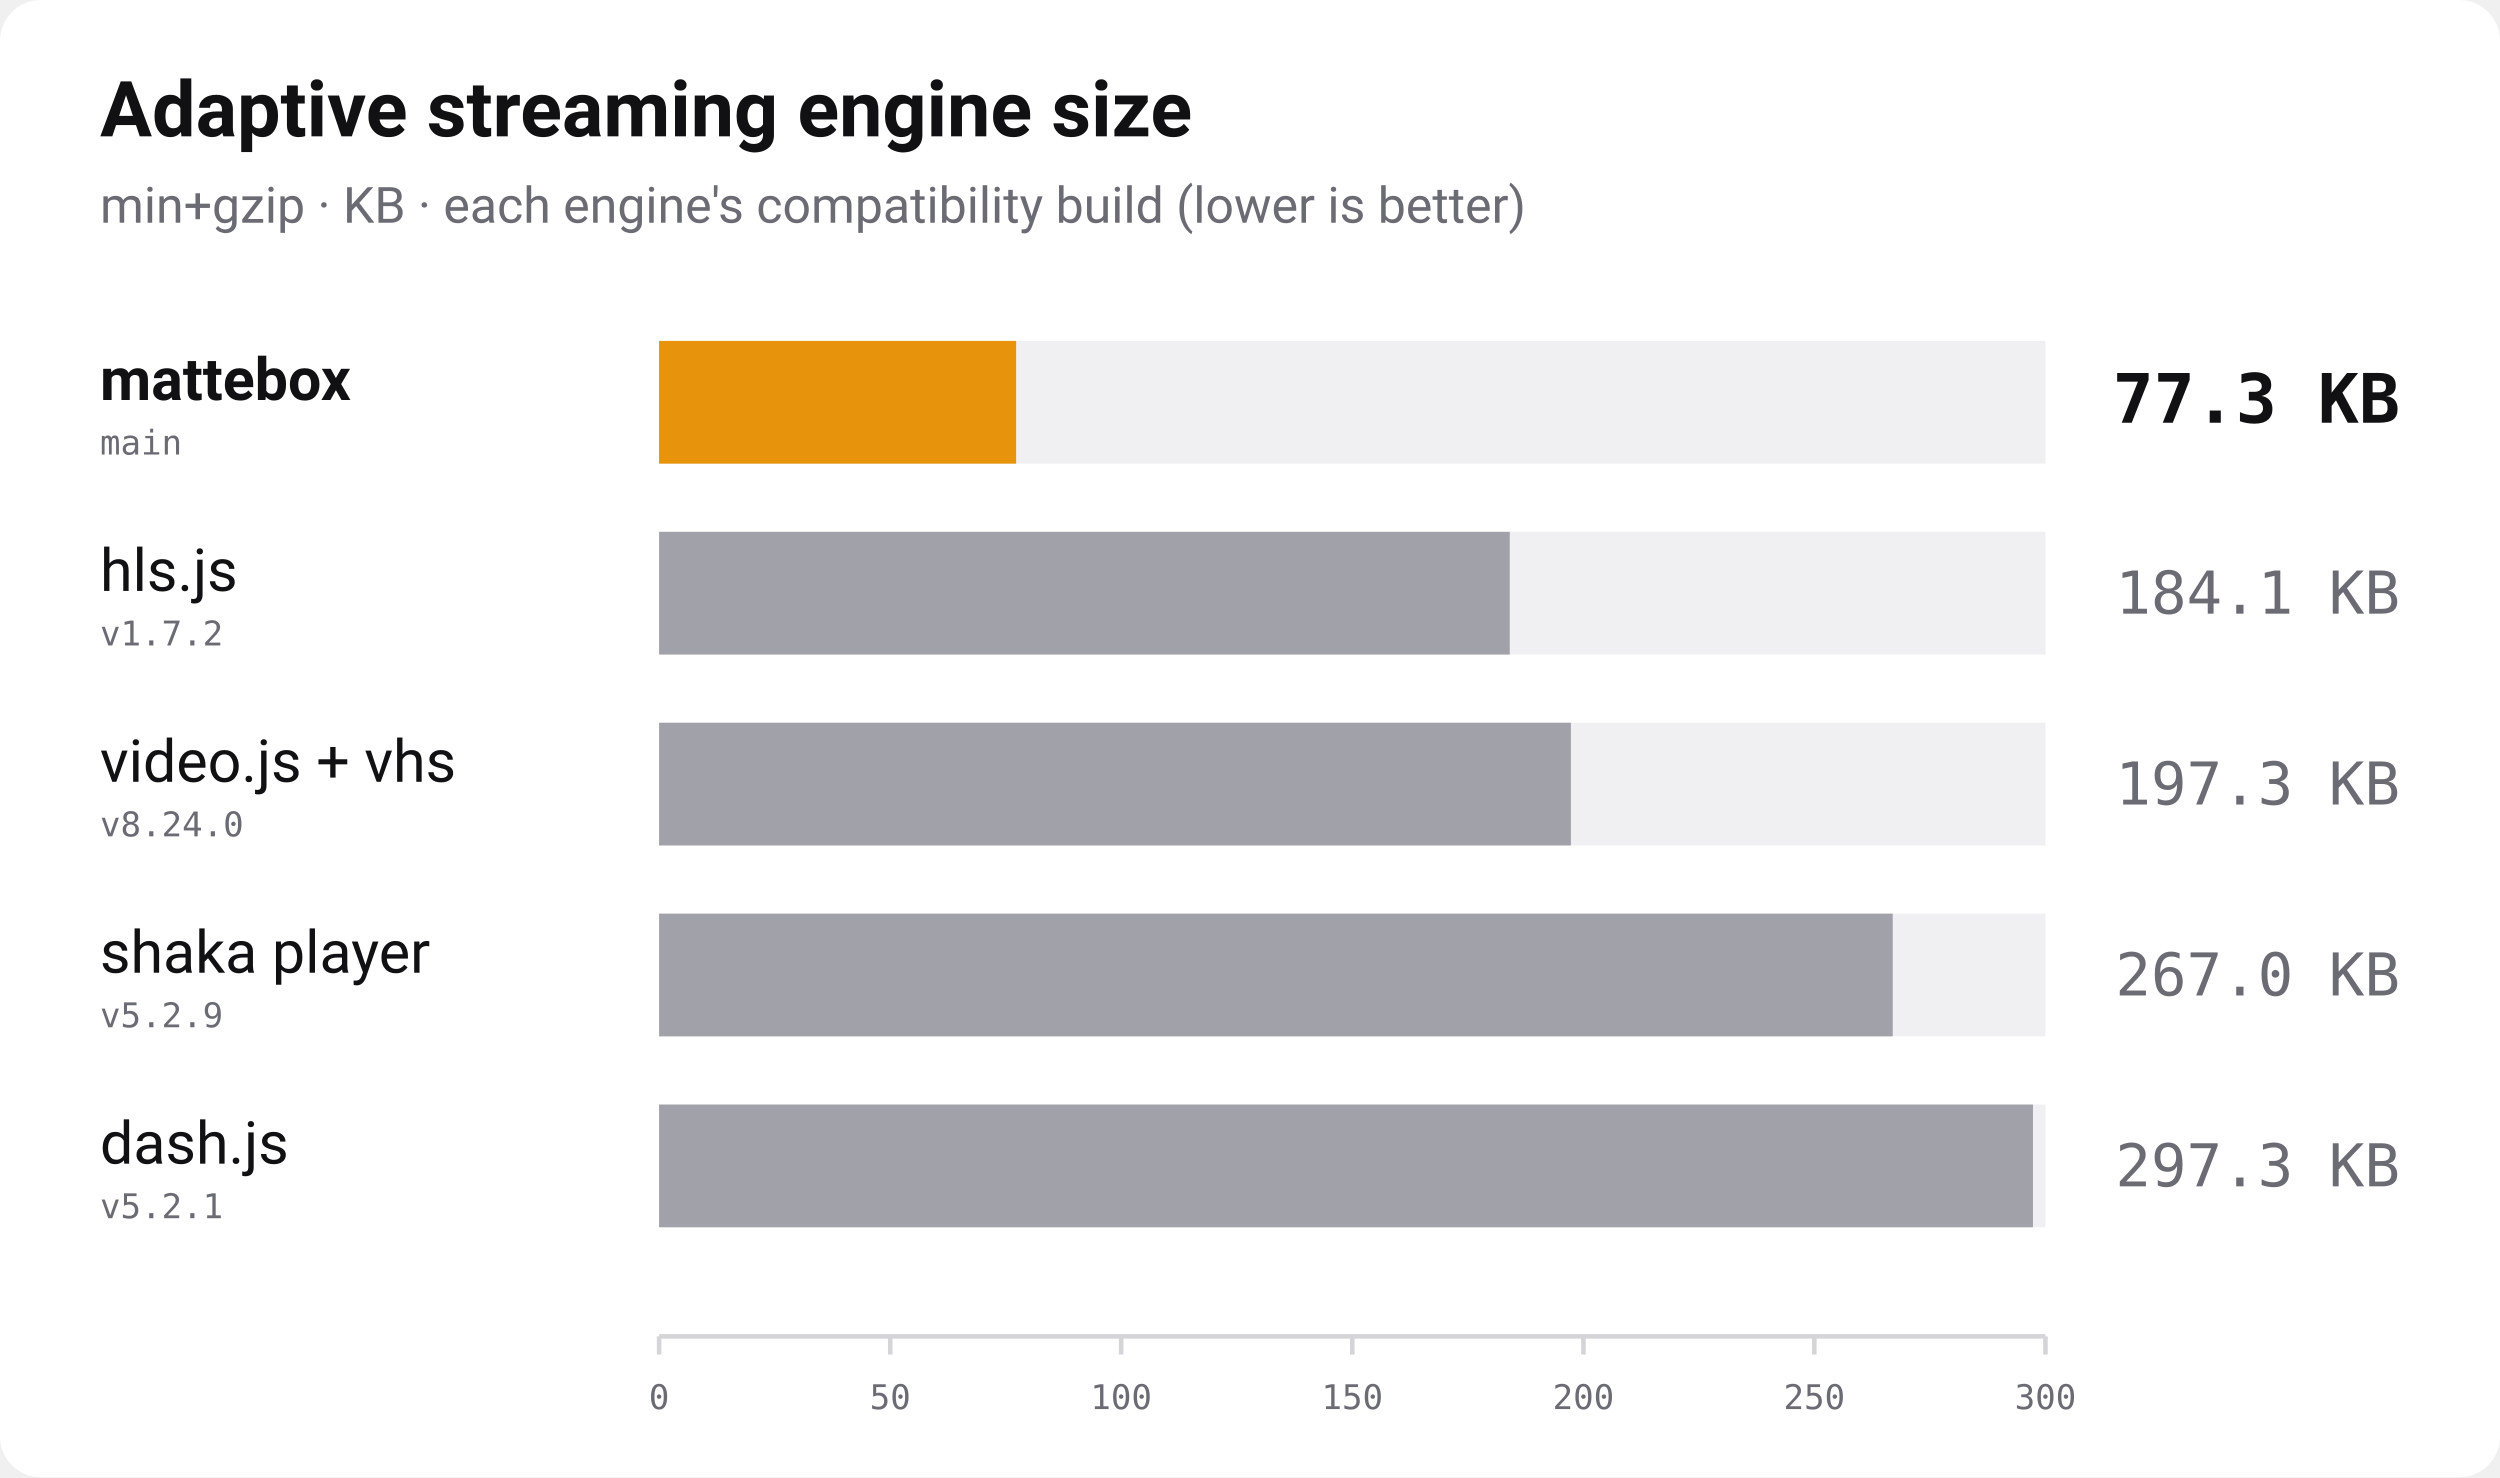
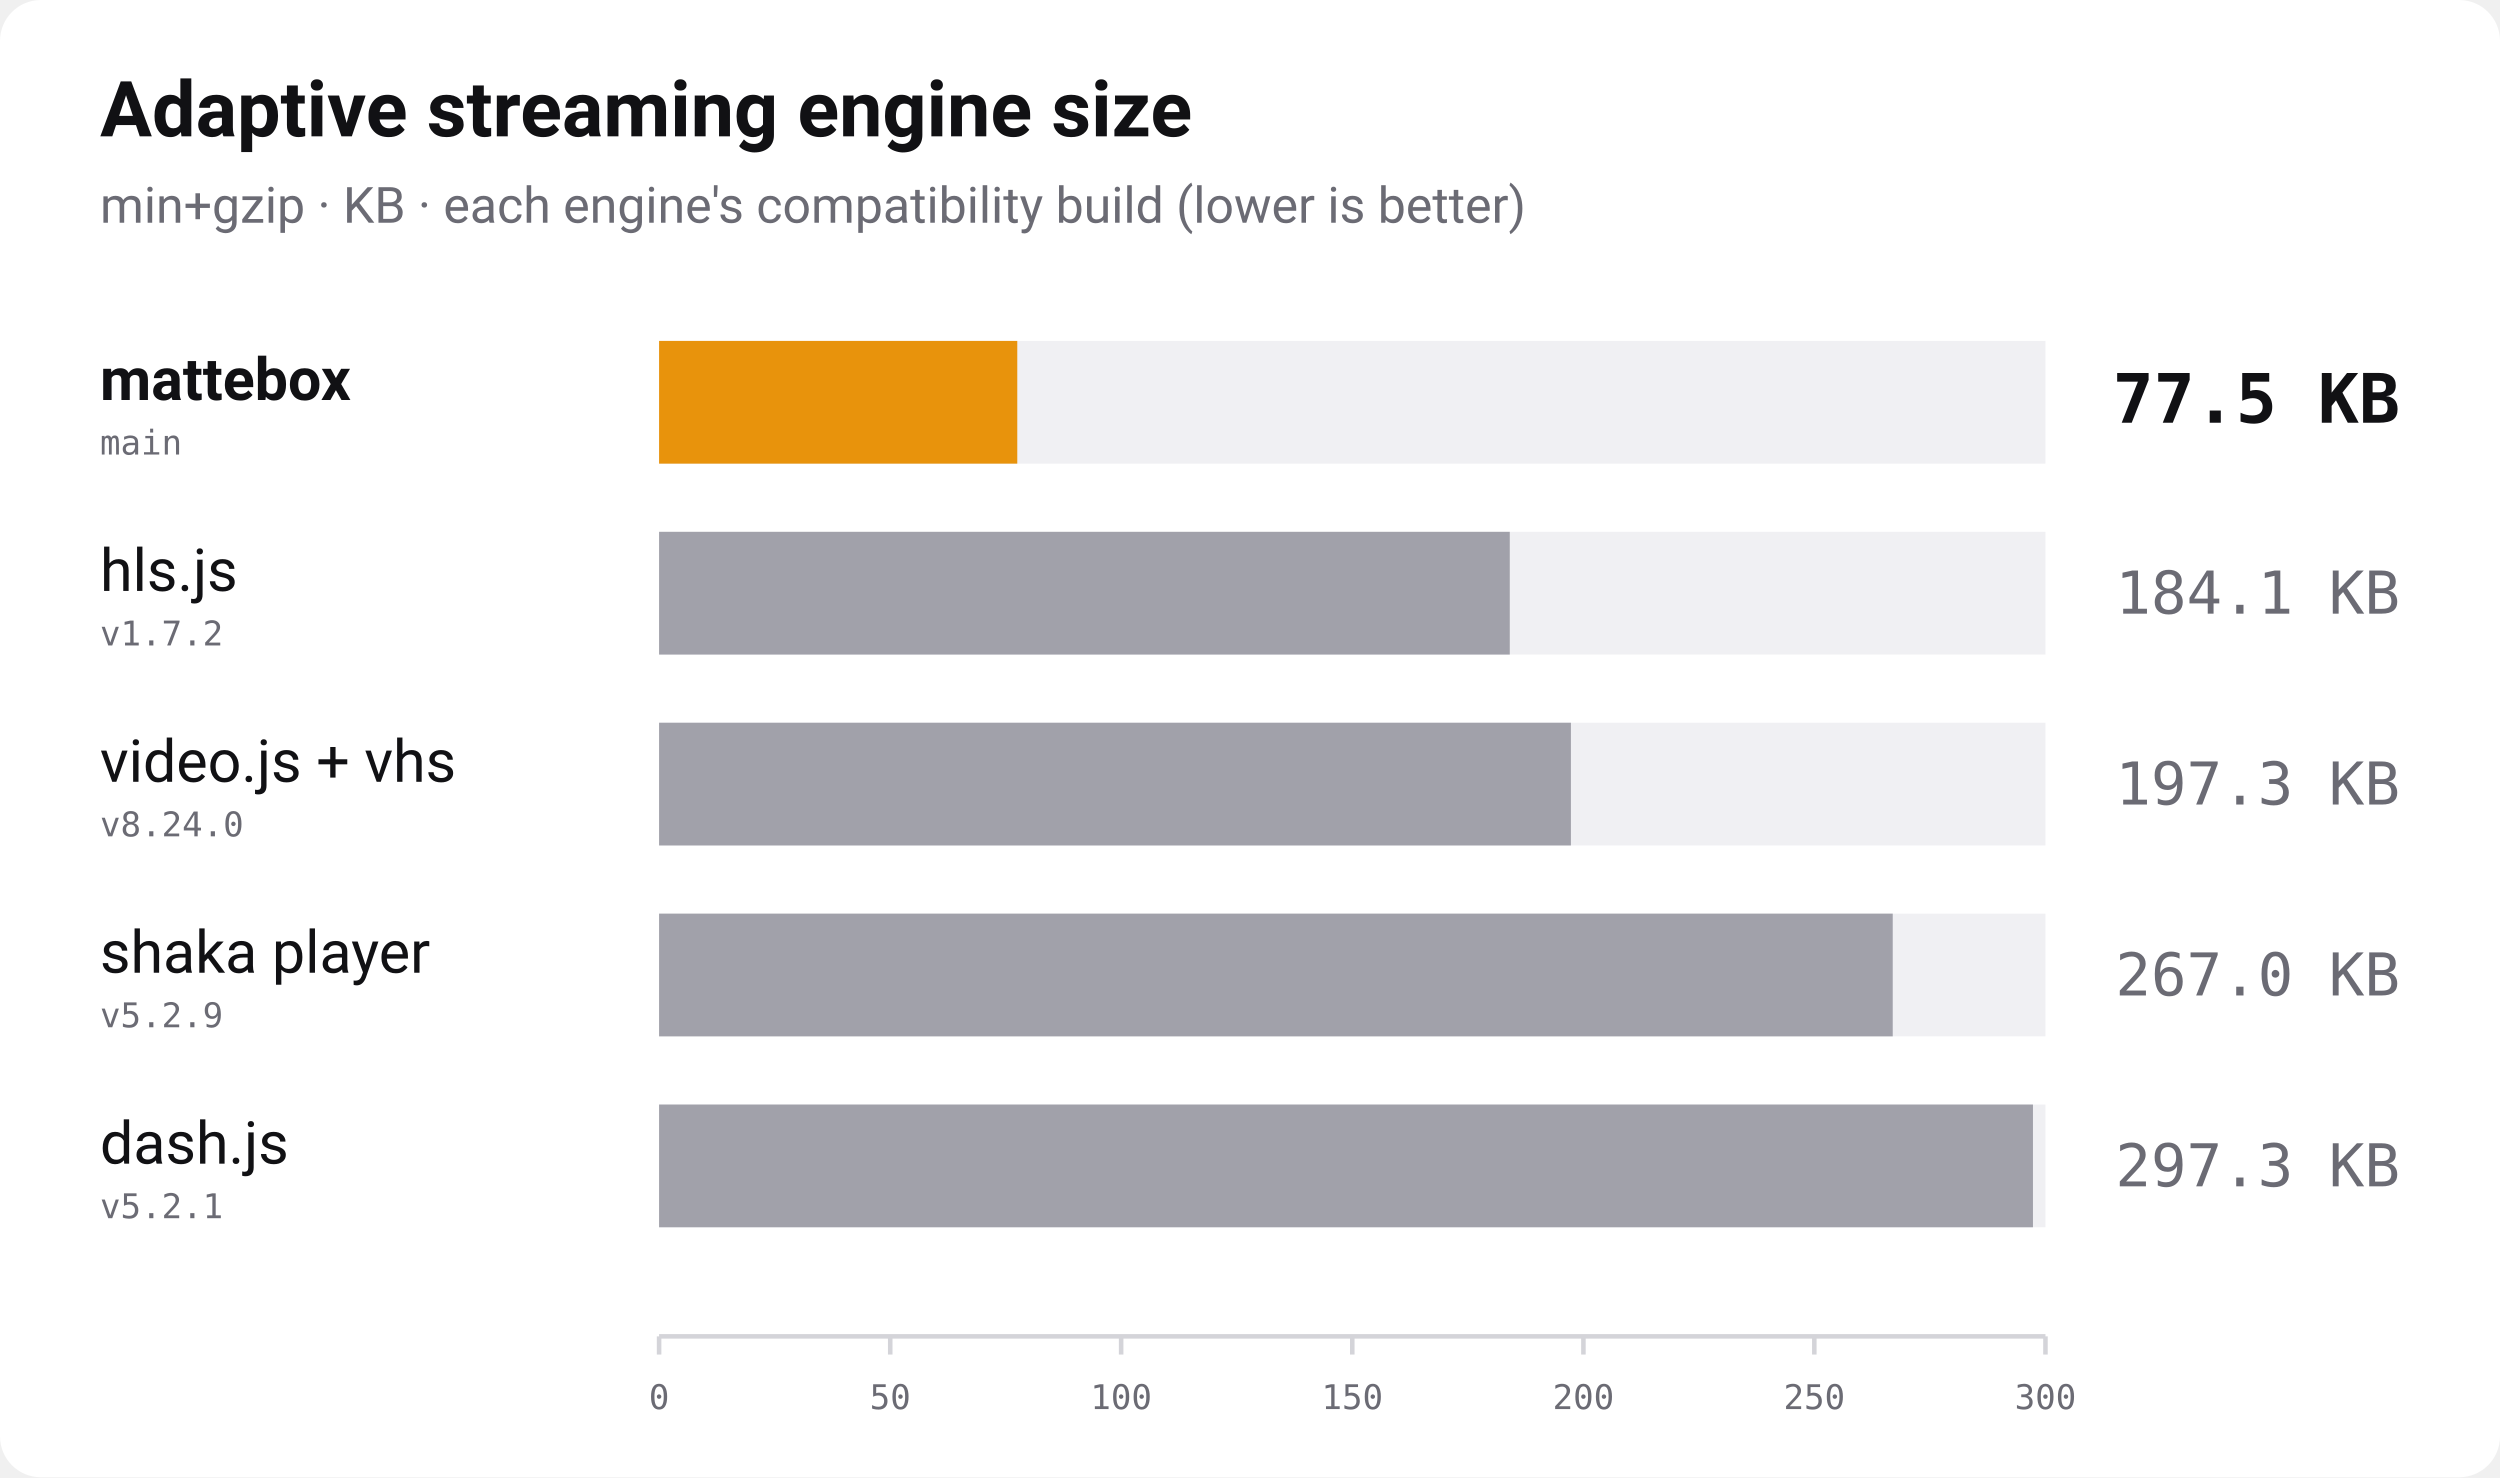
<svg xmlns="http://www.w3.org/2000/svg" width="1100" height="650" viewBox="0 0 1100 650" role="img" aria-label="Bundle size of adaptive streaming players, min+gzip, lower is better">
  <rect width="1100" height="650" rx="18" fill="#ffffff" />
  <text x="44" y="60" font-family="-apple-system, 'Segoe UI', Roboto, Helvetica, Arial, sans-serif" font-size="34" font-weight="700" fill="#111114">Adaptive streaming engine size</text>
  <text x="44" y="98" font-family="-apple-system, 'Segoe UI', Roboto, Helvetica, Arial, sans-serif" font-size="22" fill="#6b6b74">min+gzip · KB · each engine's compatibility build (lower is better)</text>
  <text x="44" y="176" font-family="-apple-system, 'Segoe UI', Roboto, Helvetica, Arial, sans-serif" font-size="26" font-weight="700" fill="#111114">mattebox</text>
  <text x="44" y="200" font-family="ui-monospace, 'SF Mono', Menlo, Consolas, monospace" font-size="15" fill="#6b6b74">main</text>
  <rect x="290" y="150" width="610" height="54" fill="#f0f0f3" />
-   <rect x="290" y="150" width="157.1" height="54" fill="#e8930c" />
-   <text x="1056" y="186" text-anchor="end" font-family="ui-monospace, 'SF Mono', Menlo, Consolas, monospace" font-size="30" font-weight="700" fill="#111114">77.3 KB</text>
+   <rect x="290" y="150" width="157.6" height="54" fill="#e8930c" />
+   <text x="1056" y="186" text-anchor="end" font-family="ui-monospace, 'SF Mono', Menlo, Consolas, monospace" font-size="30" font-weight="700" fill="#111114">77.5 KB</text>
  <text x="44" y="260" font-family="-apple-system, 'Segoe UI', Roboto, Helvetica, Arial, sans-serif" font-size="26" font-weight="400" fill="#111114">hls.js</text>
  <text x="44" y="284" font-family="ui-monospace, 'SF Mono', Menlo, Consolas, monospace" font-size="15" fill="#6b6b74">v1.7.2</text>
  <rect x="290" y="234" width="610" height="54" fill="#f0f0f3" />
  <rect x="290" y="234" width="374.3" height="54" fill="#a1a1aa" />
  <text x="1056" y="270" text-anchor="end" font-family="ui-monospace, 'SF Mono', Menlo, Consolas, monospace" font-size="26" font-weight="400" fill="#6b6b74">184.1 KB</text>
  <text x="44" y="344" font-family="-apple-system, 'Segoe UI', Roboto, Helvetica, Arial, sans-serif" font-size="26" font-weight="400" fill="#111114">video.js + vhs</text>
  <text x="44" y="368" font-family="ui-monospace, 'SF Mono', Menlo, Consolas, monospace" font-size="15" fill="#6b6b74">v8.24.0</text>
  <rect x="290" y="318" width="610" height="54" fill="#f0f0f3" />
  <rect x="290" y="318" width="401.2" height="54" fill="#a1a1aa" />
  <text x="1056" y="354" text-anchor="end" font-family="ui-monospace, 'SF Mono', Menlo, Consolas, monospace" font-size="26" font-weight="400" fill="#6b6b74">197.3 KB</text>
  <text x="44" y="428" font-family="-apple-system, 'Segoe UI', Roboto, Helvetica, Arial, sans-serif" font-size="26" font-weight="400" fill="#111114">shaka player</text>
  <text x="44" y="452" font-family="ui-monospace, 'SF Mono', Menlo, Consolas, monospace" font-size="15" fill="#6b6b74">v5.2.9</text>
  <rect x="290" y="402" width="610" height="54" fill="#f0f0f3" />
  <rect x="290" y="402" width="542.8" height="54" fill="#a1a1aa" />
  <text x="1056" y="438" text-anchor="end" font-family="ui-monospace, 'SF Mono', Menlo, Consolas, monospace" font-size="26" font-weight="400" fill="#6b6b74">267.0 KB</text>
  <text x="44" y="512" font-family="-apple-system, 'Segoe UI', Roboto, Helvetica, Arial, sans-serif" font-size="26" font-weight="400" fill="#111114">dash.js</text>
  <text x="44" y="536" font-family="ui-monospace, 'SF Mono', Menlo, Consolas, monospace" font-size="15" fill="#6b6b74">v5.2.1</text>
  <rect x="290" y="486" width="610" height="54" fill="#f0f0f3" />
  <rect x="290" y="486" width="604.5" height="54" fill="#a1a1aa" />
  <text x="1056" y="522" text-anchor="end" font-family="ui-monospace, 'SF Mono', Menlo, Consolas, monospace" font-size="26" font-weight="400" fill="#6b6b74">297.3 KB</text>
  <line x1="290" y1="588" x2="900" y2="588" stroke="#d4d4d9" stroke-width="2" />
  <line x1="290.0" y1="588" x2="290.0" y2="596" stroke="#d4d4d9" stroke-width="2" />
  <text x="290.0" y="620" text-anchor="middle" font-family="ui-monospace, 'SF Mono', Menlo, Consolas, monospace" font-size="15" fill="#6b6b74">0</text>
  <line x1="391.7" y1="588" x2="391.7" y2="596" stroke="#d4d4d9" stroke-width="2" />
  <text x="391.7" y="620" text-anchor="middle" font-family="ui-monospace, 'SF Mono', Menlo, Consolas, monospace" font-size="15" fill="#6b6b74">50</text>
  <line x1="493.3" y1="588" x2="493.3" y2="596" stroke="#d4d4d9" stroke-width="2" />
  <text x="493.3" y="620" text-anchor="middle" font-family="ui-monospace, 'SF Mono', Menlo, Consolas, monospace" font-size="15" fill="#6b6b74">100</text>
  <line x1="595.0" y1="588" x2="595.0" y2="596" stroke="#d4d4d9" stroke-width="2" />
  <text x="595.0" y="620" text-anchor="middle" font-family="ui-monospace, 'SF Mono', Menlo, Consolas, monospace" font-size="15" fill="#6b6b74">150</text>
  <line x1="696.7" y1="588" x2="696.7" y2="596" stroke="#d4d4d9" stroke-width="2" />
  <text x="696.7" y="620" text-anchor="middle" font-family="ui-monospace, 'SF Mono', Menlo, Consolas, monospace" font-size="15" fill="#6b6b74">200</text>
  <line x1="798.3" y1="588" x2="798.3" y2="596" stroke="#d4d4d9" stroke-width="2" />
  <text x="798.3" y="620" text-anchor="middle" font-family="ui-monospace, 'SF Mono', Menlo, Consolas, monospace" font-size="15" fill="#6b6b74">250</text>
  <line x1="900.0" y1="588" x2="900.0" y2="596" stroke="#d4d4d9" stroke-width="2" />
  <text x="900.0" y="620" text-anchor="middle" font-family="ui-monospace, 'SF Mono', Menlo, Consolas, monospace" font-size="15" fill="#6b6b74">300</text>
</svg>
